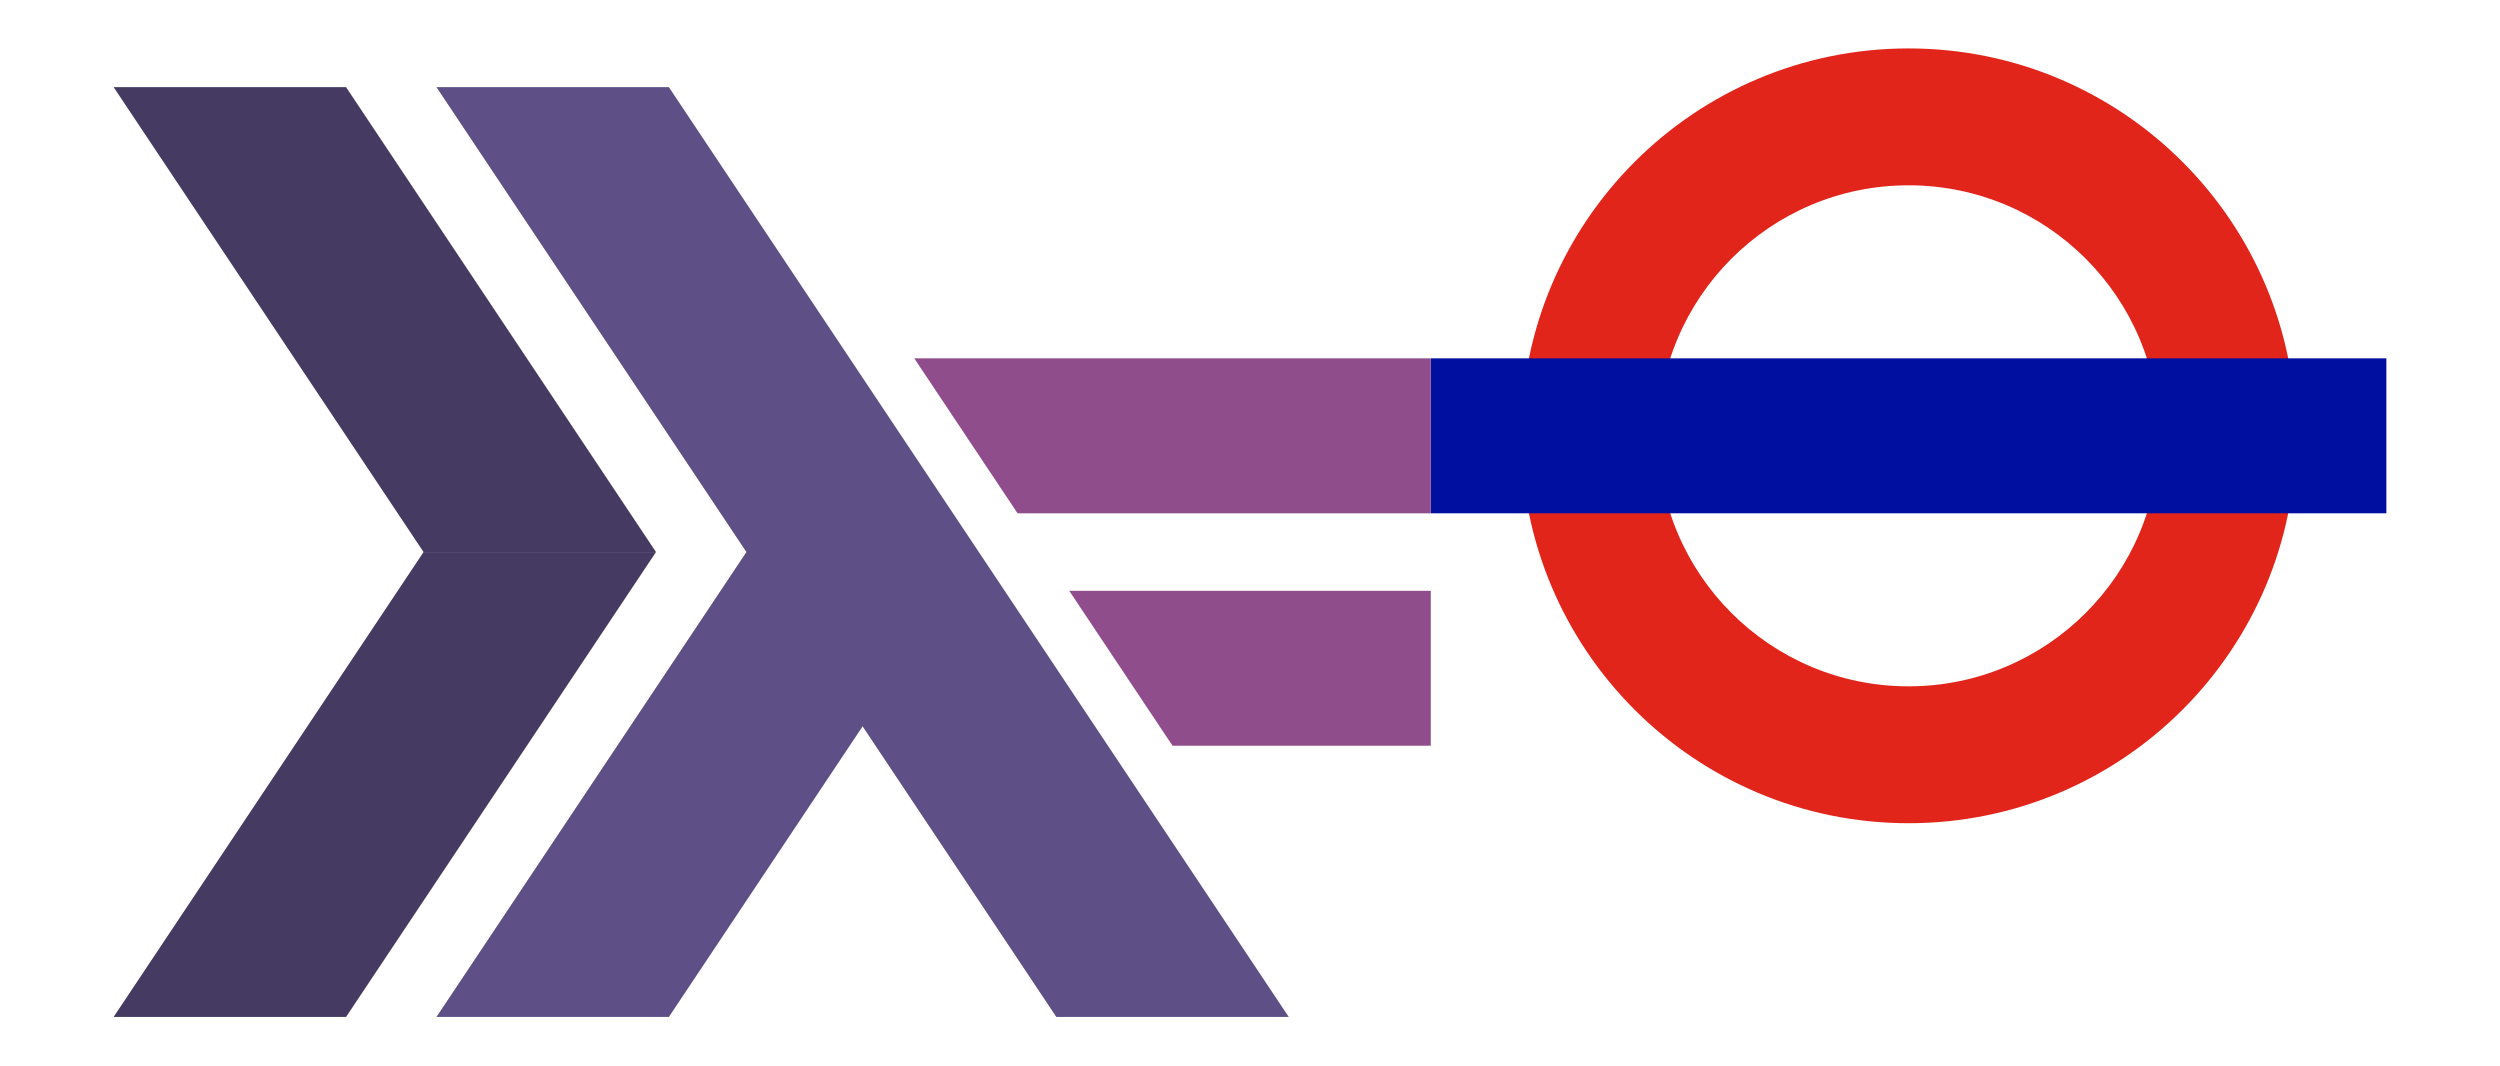
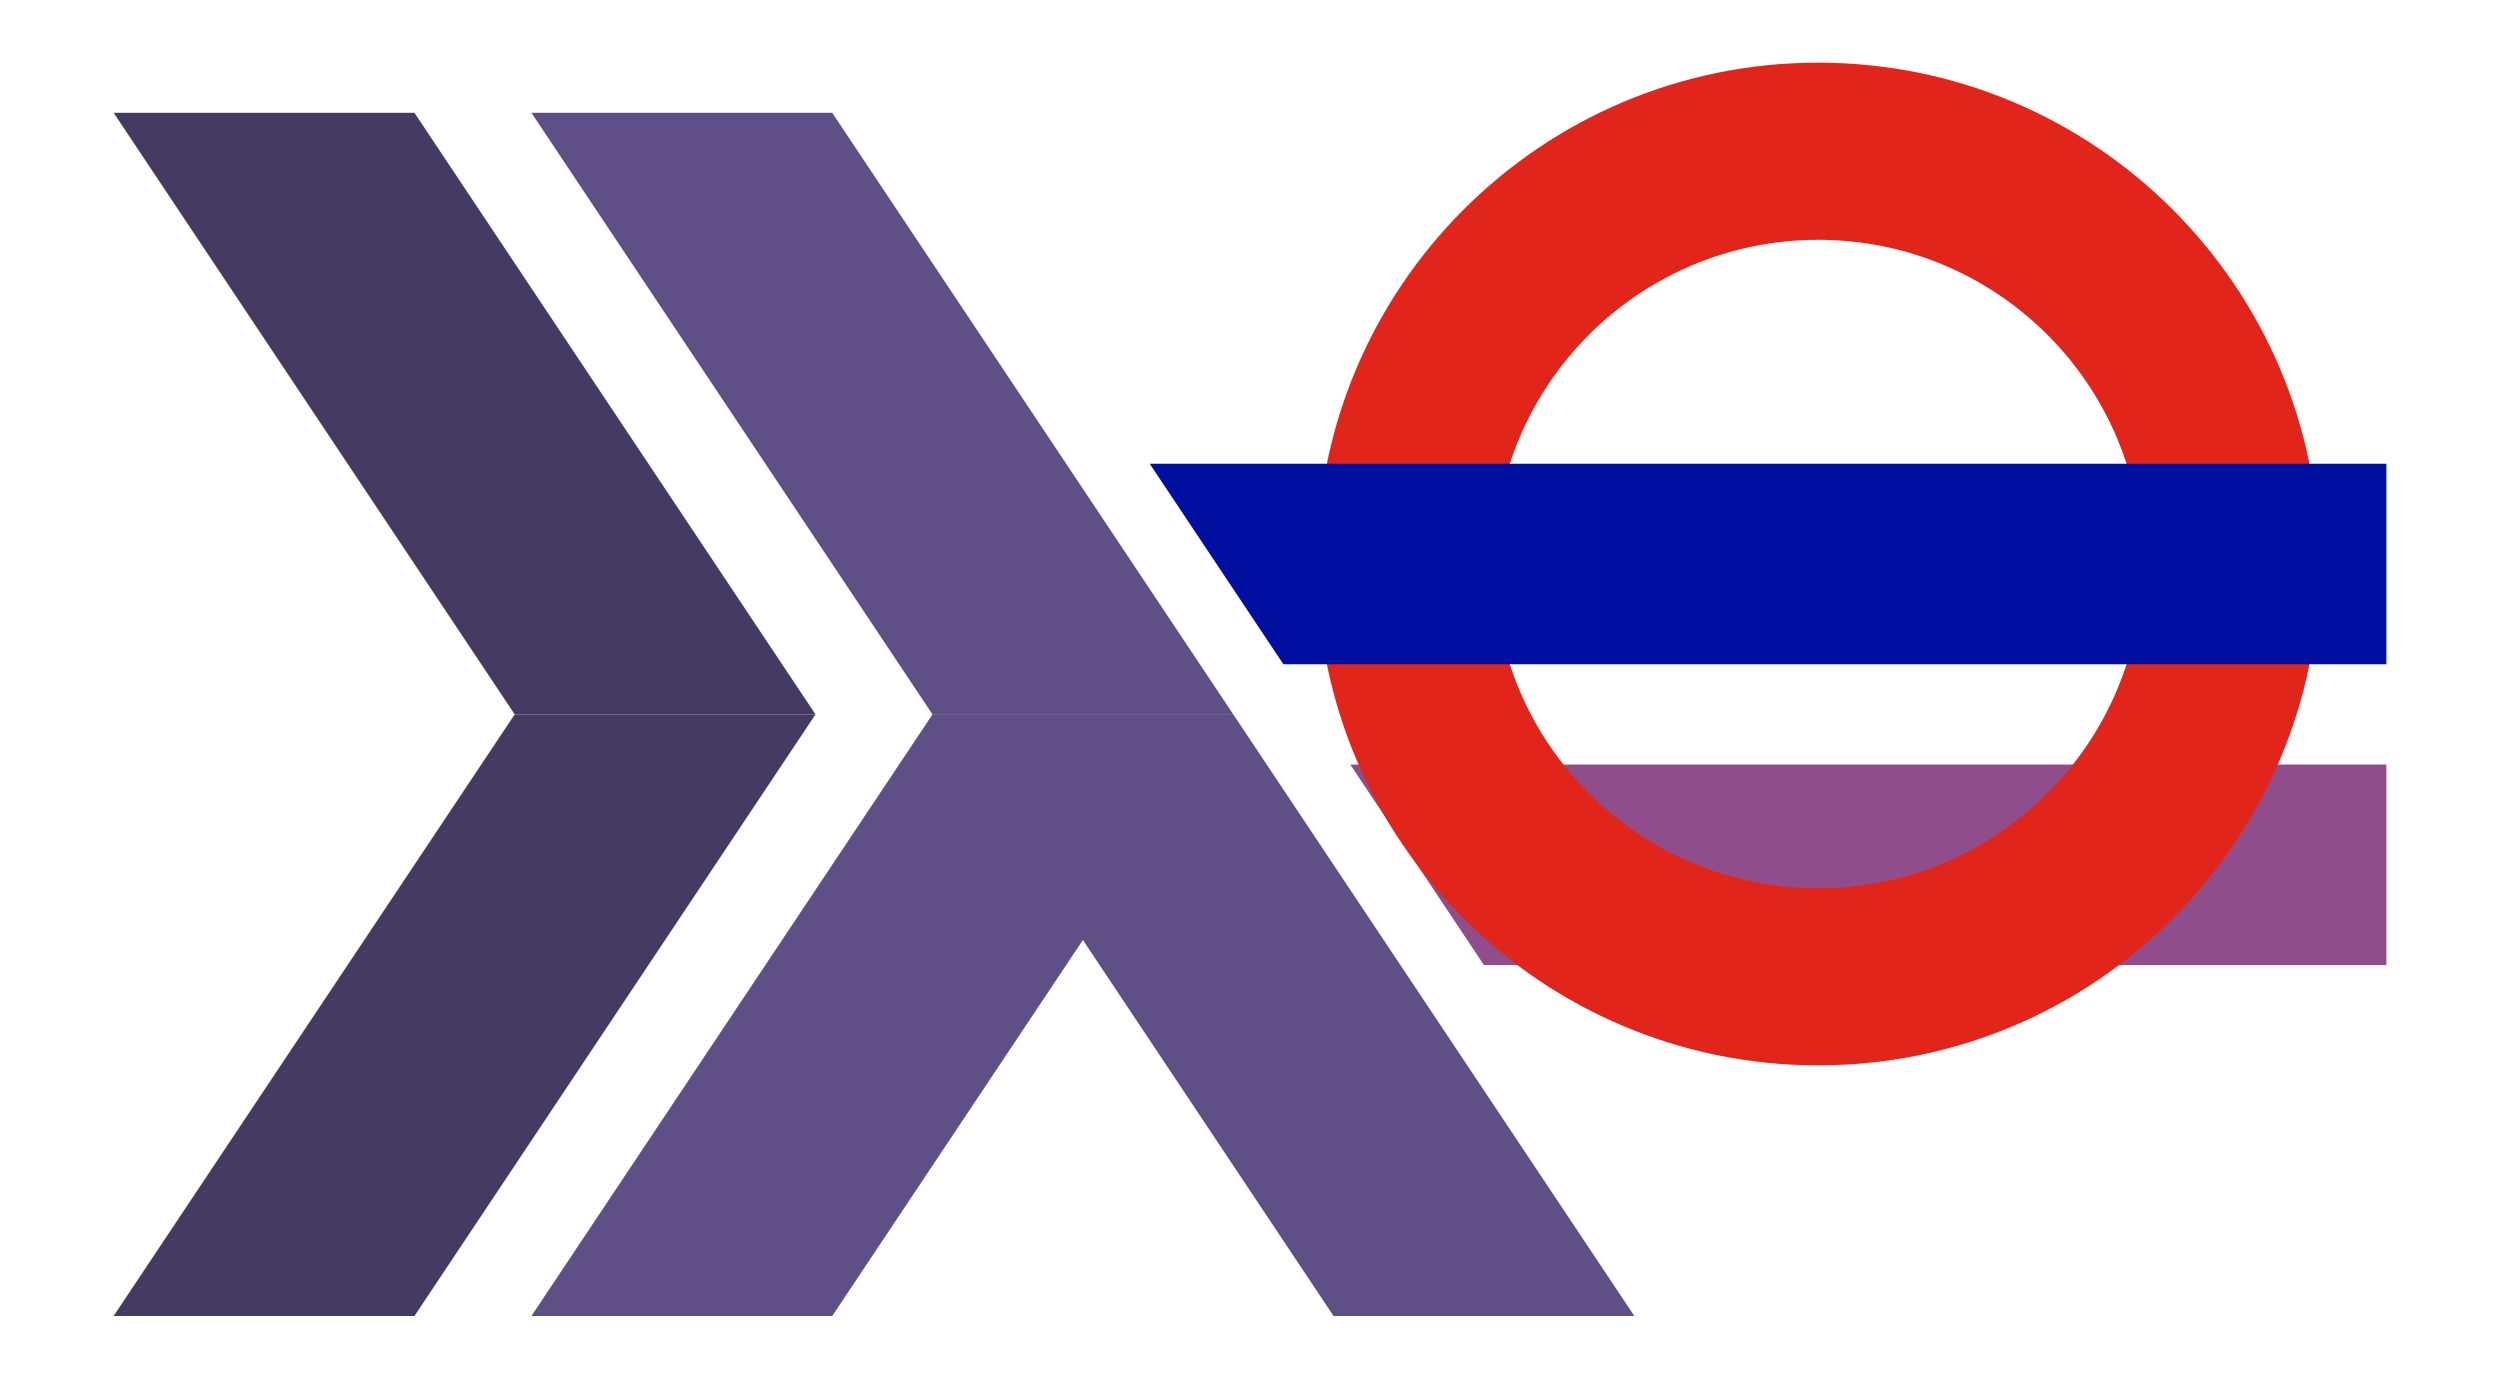
- <svg xmlns="http://www.w3.org/2000/svg" viewBox="0.0 0.0 1000.0 426.136" height="426.136" font-size="1" stroke-opacity="1" width="1000" stroke="rgb(0,0,0)" version="1.1">
+ <svg xmlns="http://www.w3.org/2000/svg" viewBox="0.0 0.0 1000.0 551.471" height="551.471" font-size="1" stroke-opacity="1" width="1000" stroke="rgb(0,0,0)" version="1.1">
  <defs />
+   <g stroke-linecap="butt" fill="rgb(143,78,139)" stroke-miterlimit="10.0" stroke-width="0.0" fill-opacity="1.0" stroke-opacity="1.0" stroke-linejoin="miter" stroke="rgb(0,0,0)">
+     <path d="M 540.107,305.815 l 53.476,80.214 h 360.963 v -80.214 Z" />
+   </g>
  <g stroke-linecap="butt" fill="rgb(225,37,27)" stroke-miterlimit="10.0" stroke-width="0.0" fill-opacity="1.0" stroke-opacity="1.0" stroke-linejoin="miter" stroke="rgb(0,0,0)">
-     <path d="M 863.636,174.328 h 54.752 c 0,-85.581 -69.377,-154.959 -154.959 -154.959c -85.581,-0 -154.959,69.377 -154.959 154.959c -0,85.581 69.377,154.959 154.959 154.959c 85.581,0 154.959,-69.377 154.959 -154.959l -54.752,-0 c -0,55.343 -44.864,100.207 -100.207 100.207c -55.343,-0 -100.207,-44.864 -100.207 -100.207c 0,-55.343 44.864,-100.207 100.207 -100.207c 55.343,0 100.207,44.864 100.207 100.207Z" />
+     <path d="M 856.952,225.602 h 70.856 c 0,-110.752 -89.782,-200.535 -200.535 -200.535c -110.752,-0 -200.535,89.782 -200.535 200.535c -0,110.752 89.782,200.535 200.535 200.535c 110.752,0 200.535,-89.782 200.535 -200.535l -70.856,-0 c -0,71.62 -58.059,129.679 -129.679 129.679c -71.62,-0 -129.679,-58.059 -129.679 -129.679c 0,-71.62 58.059,-129.679 129.679 -129.679c 71.62,0 129.679,58.059 129.679 129.679Z" />
  </g>
  <g stroke-linecap="butt" fill="rgb(0,15,159)" stroke-miterlimit="10.0" stroke-width="0.0" fill-opacity="1.0" stroke-opacity="1.0" stroke-linejoin="miter" stroke="rgb(0,0,0)">
-     <path d="M 954.545,205.32 l -0,-61.983 h -382.231 l -0,61.983 Z" />
-   </g>
-   <g stroke-linecap="butt" fill="rgb(143,78,139)" stroke-miterlimit="10.0" stroke-width="0.0" fill-opacity="1.0" stroke-opacity="1.0" stroke-linejoin="miter" stroke="rgb(0,0,0)">
-     <path d="M 427.686,236.312 l 41.322,61.983 h 103.306 v -61.983 Z" />
-   </g>
-   <g stroke-linecap="butt" fill="rgb(143,78,139)" stroke-miterlimit="10.0" stroke-width="0.0" fill-opacity="1.0" stroke-opacity="1.0" stroke-linejoin="miter" stroke="rgb(0,0,0)">
-     <path d="M 365.702,143.337 l 41.322,61.983 h 165.289 v -61.983 Z" />
+     <path d="M 459.893,185.495 l 53.476,80.214 h 441.176 v -80.214 Z" />
  </g>
  <g stroke-linecap="butt" fill="rgb(94,80,134)" stroke-miterlimit="10.0" stroke-width="0.0" fill-opacity="1.0" stroke-opacity="1.0" stroke-linejoin="miter" stroke="rgb(0,0,0)">
-     <path d="M 298.554,220.816 l 123.967,185.95 h 92.975 l -123.967,-185.95 Z" />
+     <path d="M 372.995,285.762 l 160.428,240.642 h 120.321 l -160.428,-240.642 Z" />
  </g>
  <g stroke-linecap="butt" fill="rgb(94,80,134)" stroke-miterlimit="10.0" stroke-width="0.0" fill-opacity="1.0" stroke-opacity="1.0" stroke-linejoin="miter" stroke="rgb(0,0,0)">
-     <path d="M 391.529,220.816 l -123.967,185.95 h -92.975 l 123.967,-185.95 Z" />
+     <path d="M 493.315,285.762 l -160.428,240.642 h -120.321 l 160.428,-240.642 Z" />
  </g>
  <g stroke-linecap="butt" fill="rgb(94,80,134)" stroke-miterlimit="10.0" stroke-width="0.0" fill-opacity="1.0" stroke-opacity="1.0" stroke-linejoin="miter" stroke="rgb(0,0,0)">
-     <path d="M 391.529,220.816 l -123.967,-185.95 h -92.975 l 123.967,185.95 Z" />
+     <path d="M 493.315,285.762 l -160.428,-240.642 h -120.321 l 160.428,240.642 Z" />
  </g>
  <g stroke-linecap="butt" fill="rgb(69,58,98)" stroke-miterlimit="10.0" stroke-width="0.0" fill-opacity="1.0" stroke-opacity="1.0" stroke-linejoin="miter" stroke="rgb(0,0,0)">
-     <path d="M 262.397,220.816 l -123.967,185.95 h -92.975 l 123.967,-185.95 Z" />
+     <path d="M 326.203,285.762 l -160.428,240.642 h -120.321 l 160.428,-240.642 Z" />
  </g>
  <g stroke-linecap="butt" fill="rgb(69,58,98)" stroke-miterlimit="10.0" stroke-width="0.0" fill-opacity="1.0" stroke-opacity="1.0" stroke-linejoin="miter" stroke="rgb(0,0,0)">
-     <path d="M 262.397,220.816 l -123.967,-185.95 h -92.975 l 123.967,185.95 Z" />
+     <path d="M 326.203,285.762 l -160.428,-240.642 h -120.321 l 160.428,240.642 Z" />
  </g>
</svg>
